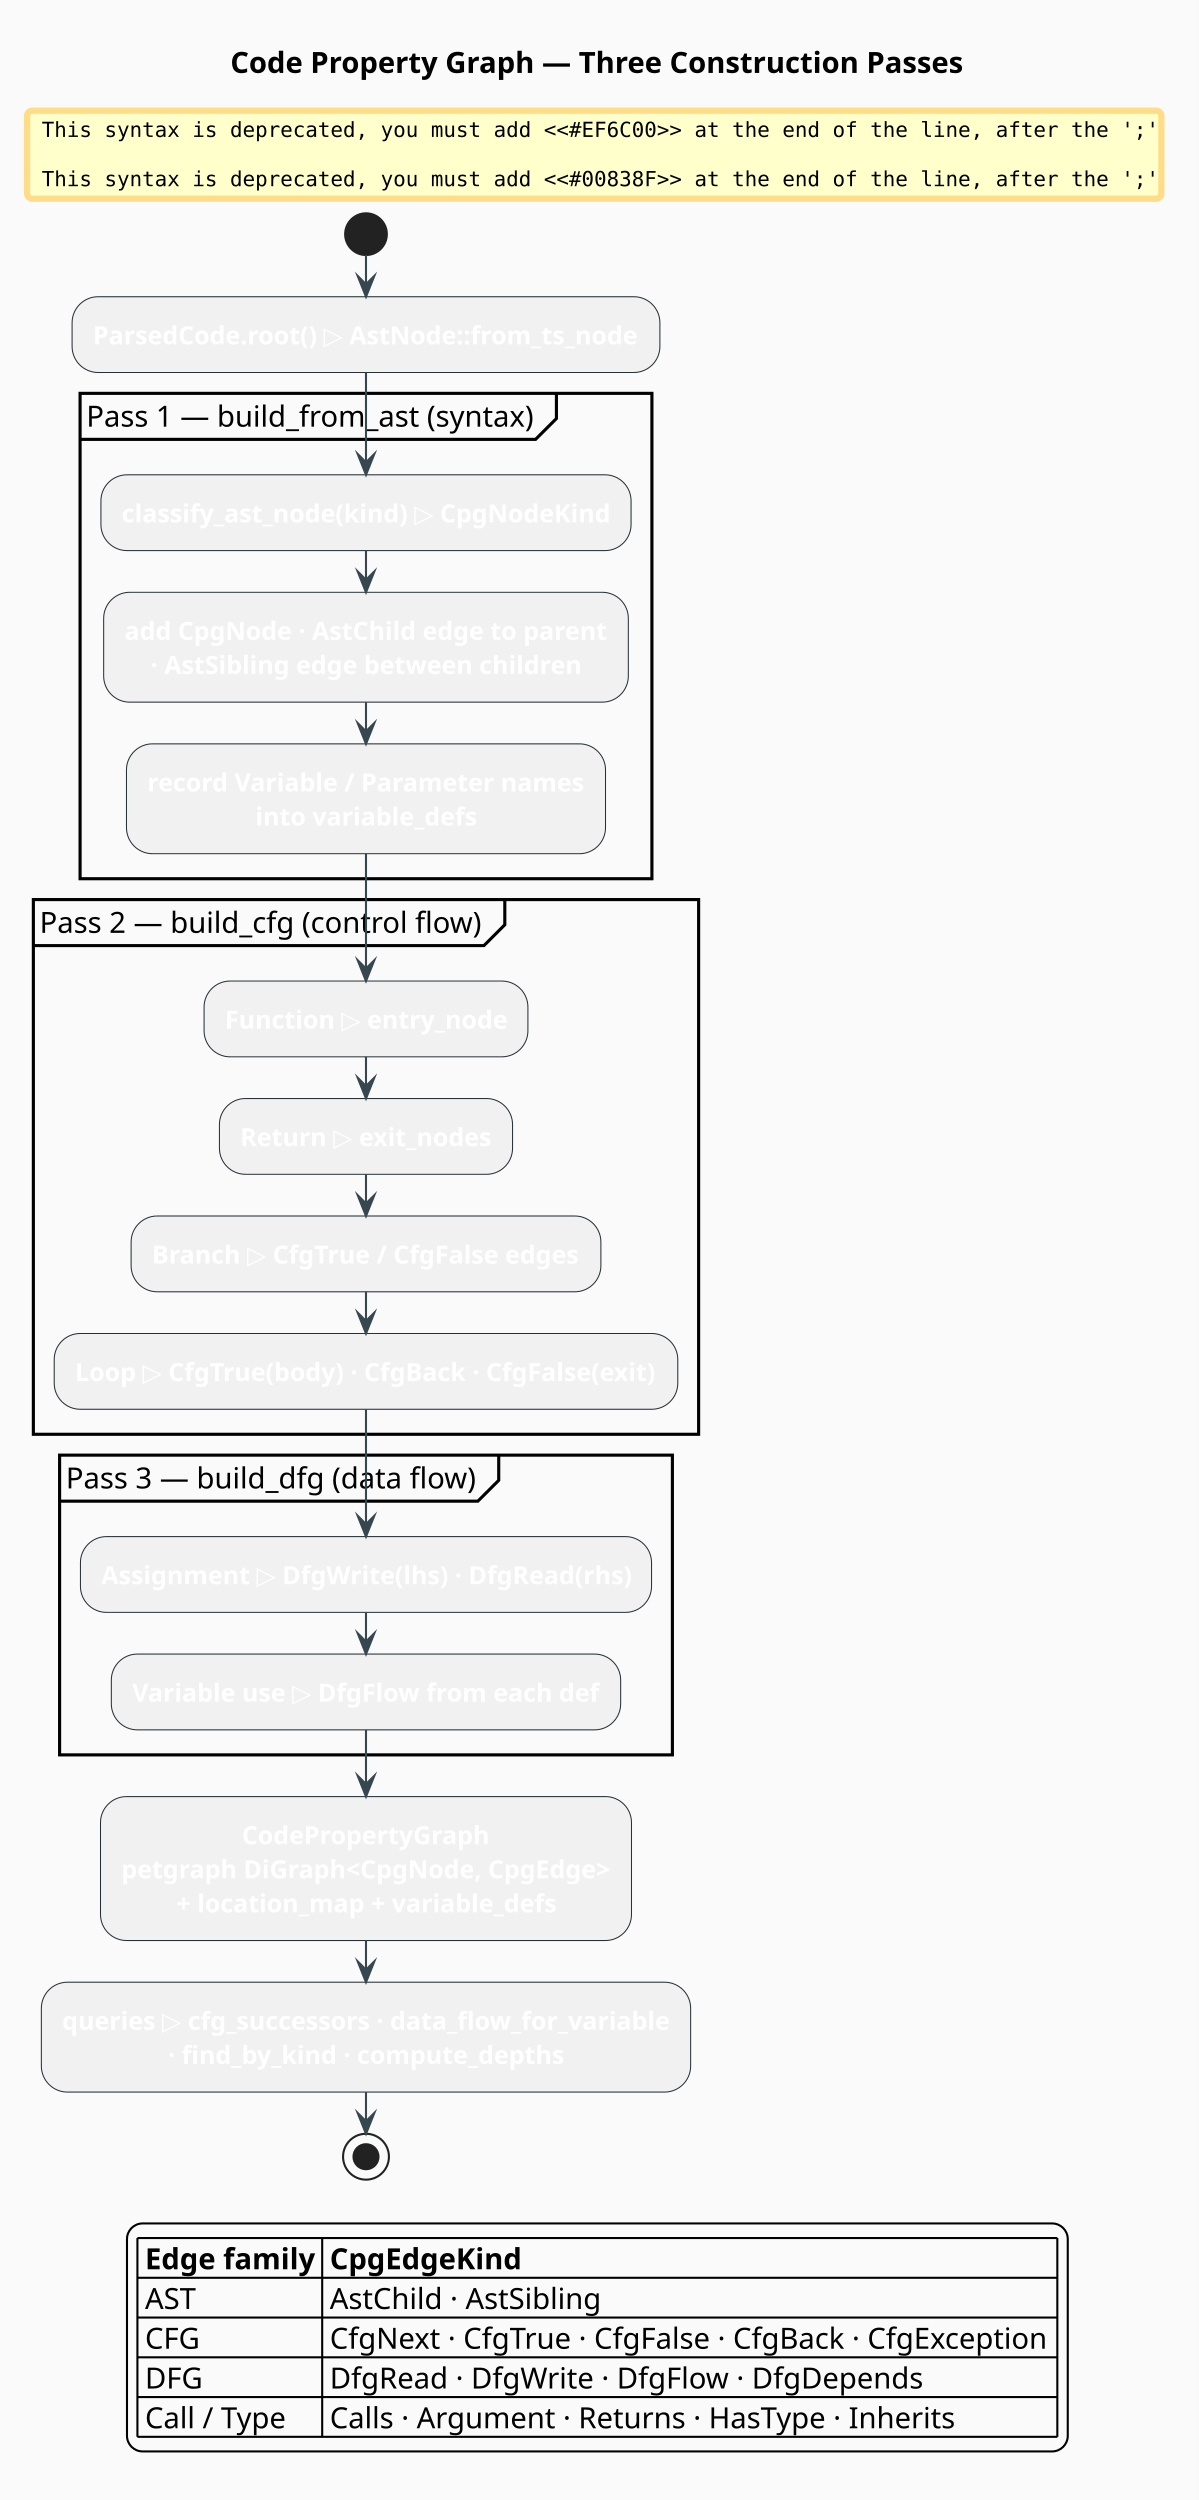
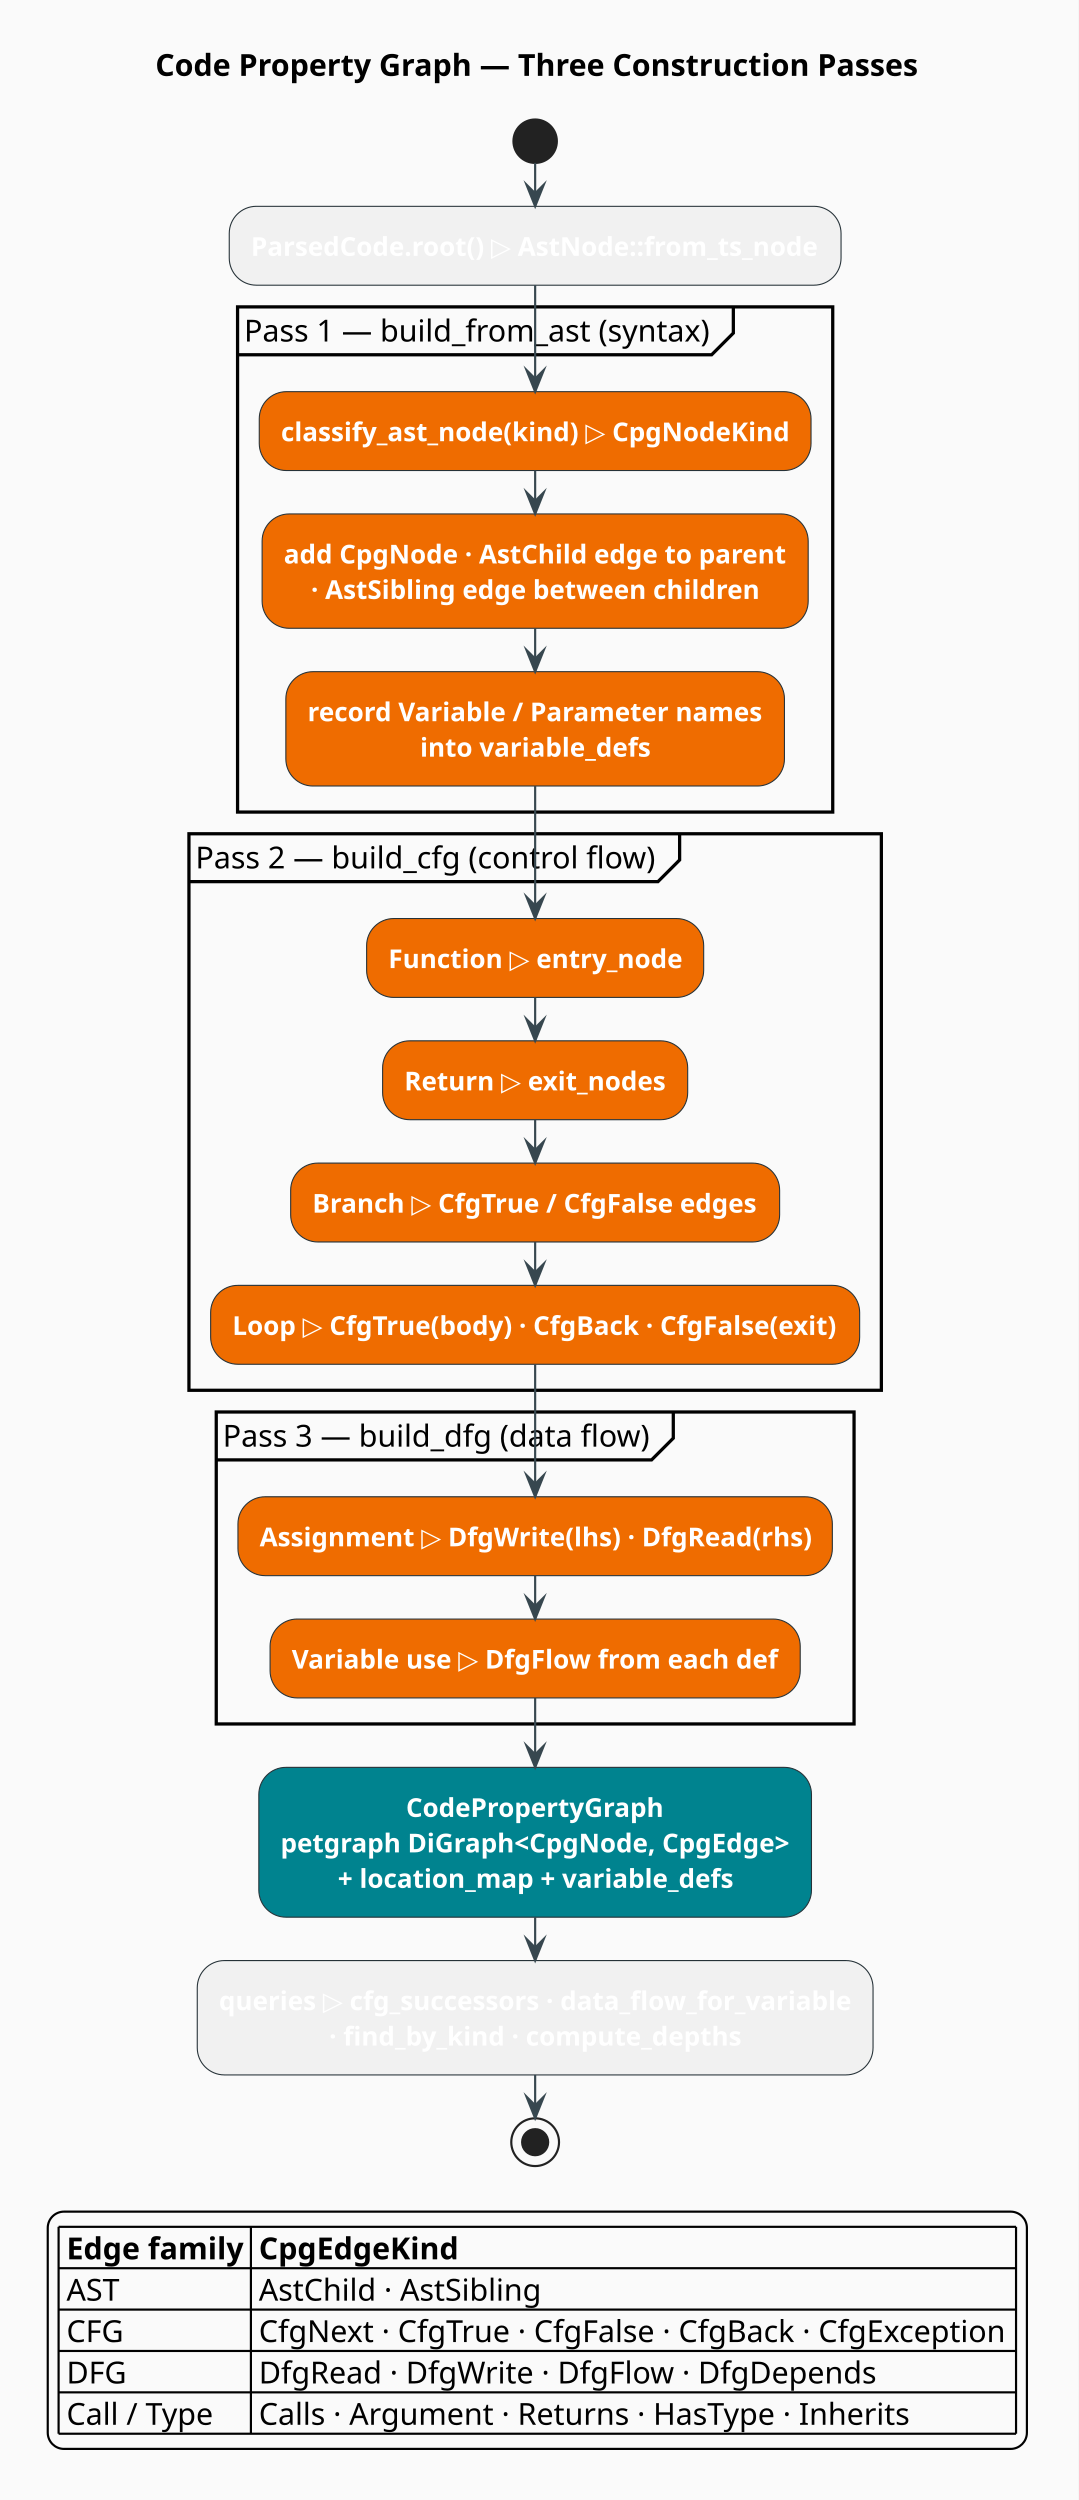
- <svg xmlns="http://www.w3.org/2000/svg" contentStyleType="text/css" data-diagram-type="ACTIVITY" height="1199px" preserveAspectRatio="none" style="width:575px;height:1199px;background:#FAFAFA;" version="1.1" viewBox="0 0 575 1199" width="575px" zoomAndPan="magnify">
+ <svg xmlns="http://www.w3.org/2000/svg" contentStyleType="text/css" data-diagram-type="ACTIVITY" height="1152px" preserveAspectRatio="none" style="width:497px;height:1152px;background:#FAFAFA;" version="1.1" viewBox="0 0 497 1152" width="497px" zoomAndPan="magnify">
  <defs />
  <g>
-     <rect fill="#FAFAFA" height="1199" style="stroke:none;stroke-width:1;" width="575" x="0" y="0" />
+     <rect fill="#FAFAFA" height="1152" style="stroke:none;stroke-width:1;" width="497" x="0" y="0" />
    <g class="title" data-source-line="14">
-       <text fill="#000000" font-family="sans-serif" font-size="14" font-weight="700" lengthAdjust="spacing" textLength="352.057" x="110.472" y="34.966">Code Property Graph — Three Construction Passes</text>
+       <text fill="#000000" font-family="sans-serif" font-size="14" font-weight="700" lengthAdjust="spacing" textLength="352.057" x="71.569" y="34.966">Code Property Graph — Three Construction Passes</text>
    </g>
-     <rect fill="#FFFFCC" height="42.24" rx="2.5" ry="2.5" style="stroke:#FFDD88;stroke-width:3;" width="544" x="13" y="53.068" />
-     <text fill="#000000" font-family="monospace" font-size="10" lengthAdjust="spacing" textLength="534" x="20" y="65.688">This syntax is deprecated, you must add &lt;&lt;#EF6C00&gt;&gt; at the end of the line, after the ';'</text>
-     <text fill="#000000" font-family="monospace" font-size="10" lengthAdjust="spacing" textLength="534" x="20" y="89.308">This syntax is deprecated, you must add &lt;&lt;#00838F&gt;&gt; at the end of the line, after the ';'</text>
-     <ellipse cx="175.531" cy="112.308" fill="#222222" rx="10" ry="10" style="stroke:#222222;stroke-width:1;" />
-     <rect fill="#F1F1F1" height="36.344" rx="12.5" ry="12.5" style="stroke:#263238;stroke-width:0.5;" width="281.914" x="34.574" y="142.308" />
-     <text fill="#FFFFFF" font-family="sans-serif" font-size="12" font-weight="700" lengthAdjust="spacing" textLength="261.914" x="44.574" y="165.136">ParsedCode.root() ▷ AstNode::from_ts_node</text>
-     <rect fill="none" height="232.788" style="stroke:#000000;stroke-width:1.5;" width="274.254" x="38.404" y="188.652" />
-     <path d="M266.859,188.652 L266.859,200.72 L256.859,210.72 L38.404,210.72" fill="none" style="stroke:#000000;stroke-width:1.5;" />
-     <text fill="#000000" font-family="sans-serif" font-size="14" lengthAdjust="spacing" textLength="218.455" x="41.404" y="204.618">Pass 1 — build_from_ast  (syntax)</text>
-     <rect fill="#F1F1F1" height="36.344" rx="12.5" ry="12.5" style="stroke:#263238;stroke-width:0.5;" width="254.254" x="48.404" y="227.72" />
-     <text fill="#FFFFFF" font-family="sans-serif" font-size="12" font-weight="700" lengthAdjust="spacing" textLength="234.254" x="58.404" y="250.548">classify_ast_node(kind) ▷ CpgNodeKind</text>
-     <rect fill="#F1F1F1" height="52.688" rx="12.5" ry="12.5" style="stroke:#263238;stroke-width:0.5;" width="251.626" x="49.718" y="284.064" />
-     <text fill="#FFFFFF" font-family="sans-serif" font-size="12" font-weight="700" lengthAdjust="spacing" textLength="231.626" x="59.718" y="306.892">add CpgNode · AstChild edge to parent</text>
-     <text fill="#FFFFFF" font-family="sans-serif" font-size="12" font-weight="700" lengthAdjust="spacing" textLength="206.642" x="72.21" y="323.236">· AstSibling edge between children</text>
-     <rect fill="#F1F1F1" height="52.688" rx="12.5" ry="12.5" style="stroke:#263238;stroke-width:0.5;" width="229.75" x="60.656" y="356.752" />
-     <text fill="#FFFFFF" font-family="sans-serif" font-size="12" font-weight="700" lengthAdjust="spacing" textLength="209.75" x="70.656" y="379.58">record Variable / Parameter names</text>
-     <text fill="#FFFFFF" font-family="sans-serif" font-size="12" font-weight="700" lengthAdjust="spacing" textLength="106.069" x="122.497" y="395.925">into variable_defs</text>
-     <rect fill="none" height="256.444" style="stroke:#000000;stroke-width:1.5;" width="319.062" x="16" y="431.44" />
-     <path d="M242.103,431.44 L242.103,443.508 L232.103,453.508 L16,453.508" fill="none" style="stroke:#000000;stroke-width:1.5;" />
-     <text fill="#000000" font-family="sans-serif" font-size="14" lengthAdjust="spacing" textLength="216.103" x="19" y="447.406">Pass 2 — build_cfg  (control flow)</text>
-     <rect fill="#F1F1F1" height="36.344" rx="12.5" ry="12.5" style="stroke:#263238;stroke-width:0.5;" width="155.313" x="97.874" y="470.508" />
-     <text fill="#FFFFFF" font-family="sans-serif" font-size="12" font-weight="700" lengthAdjust="spacing" textLength="135.313" x="107.874" y="493.337">Function ▷ entry_node</text>
-     <rect fill="#F1F1F1" height="36.344" rx="12.5" ry="12.5" style="stroke:#263238;stroke-width:0.5;" width="140.577" x="105.243" y="526.852" />
-     <text fill="#FFFFFF" font-family="sans-serif" font-size="12" font-weight="700" lengthAdjust="spacing" textLength="120.577" x="115.243" y="549.681">Return ▷ exit_nodes</text>
-     <rect fill="#F1F1F1" height="36.344" rx="12.5" ry="12.5" style="stroke:#263238;stroke-width:0.5;" width="225.31" x="62.876" y="583.197" />
-     <text fill="#FFFFFF" font-family="sans-serif" font-size="12" font-weight="700" lengthAdjust="spacing" textLength="205.31" x="72.876" y="606.025">Branch ▷ CfgTrue / CfgFalse edges</text>
-     <rect fill="#F1F1F1" height="36.344" rx="12.5" ry="12.5" style="stroke:#263238;stroke-width:0.5;" width="299.062" x="26" y="639.541" />
-     <text fill="#FFFFFF" font-family="sans-serif" font-size="12" font-weight="700" lengthAdjust="spacing" textLength="279.062" x="36" y="662.369">Loop ▷ CfgTrue(body) · CfgBack · CfgFalse(exit)</text>
-     <rect fill="none" height="143.756" style="stroke:#000000;stroke-width:1.5;" width="293.898" x="28.582" y="697.885" />
-     <path d="M239.187,697.885 L239.187,709.953 L229.187,719.953 L28.582,719.953" fill="none" style="stroke:#000000;stroke-width:1.5;" />
-     <text fill="#000000" font-family="sans-serif" font-size="14" lengthAdjust="spacing" textLength="200.605" x="31.582" y="713.851">Pass 3 — build_dfg  (data flow)</text>
-     <rect fill="#F1F1F1" height="36.344" rx="12.5" ry="12.5" style="stroke:#263238;stroke-width:0.5;" width="273.898" x="38.582" y="736.953" />
-     <text fill="#FFFFFF" font-family="sans-serif" font-size="12" font-weight="700" lengthAdjust="spacing" textLength="253.898" x="48.582" y="759.781">Assignment ▷ DfgWrite(lhs) · DfgRead(rhs)</text>
-     <rect fill="#F1F1F1" height="36.344" rx="12.5" ry="12.5" style="stroke:#263238;stroke-width:0.5;" width="244.282" x="53.39" y="793.297" />
-     <text fill="#FFFFFF" font-family="sans-serif" font-size="12" font-weight="700" lengthAdjust="spacing" textLength="224.282" x="63.39" y="816.125">Variable use ▷ DfgFlow from each def</text>
-     <rect fill="#F1F1F1" height="69.032" rx="12.5" ry="12.5" style="stroke:#263238;stroke-width:0.5;" width="254.662" x="48.2" y="861.641" />
-     <text fill="#FFFFFF" font-family="sans-serif" font-size="12" font-weight="700" lengthAdjust="spacing" textLength="119.065" x="115.999" y="884.469">CodePropertyGraph</text>
-     <text fill="#FFFFFF" font-family="sans-serif" font-size="12" font-weight="700" lengthAdjust="spacing" textLength="234.662" x="58.2" y="900.813">petgraph DiGraph&lt;CpgNode, CpgEdge&gt;</text>
-     <text fill="#FFFFFF" font-family="sans-serif" font-size="12" font-weight="700" lengthAdjust="spacing" textLength="181.897" x="84.582" y="917.157">+ location_map + variable_defs</text>
-     <rect fill="#F1F1F1" height="52.688" rx="12.5" ry="12.5" style="stroke:#263238;stroke-width:0.5;" width="311.399" x="19.832" y="950.673" />
-     <text fill="#FFFFFF" font-family="sans-serif" font-size="12" font-weight="700" lengthAdjust="spacing" textLength="291.399" x="29.832" y="973.501">queries ▷ cfg_successors · data_flow_for_variable</text>
-     <text fill="#FFFFFF" font-family="sans-serif" font-size="12" font-weight="700" lengthAdjust="spacing" textLength="189.877" x="80.593" y="989.846">· find_by_kind · compute_depths</text>
-     <ellipse cx="175.531" cy="1034.362" fill="none" rx="11" ry="11" style="stroke:#222222;stroke-width:1;" />
-     <ellipse cx="175.531" cy="1034.362" fill="#222222" rx="6" ry="6" style="stroke:#222222;stroke-width:1;" />
-     <line style="stroke:#37474F;stroke-width:1;" x1="175.531" x2="175.531" y1="122.308" y2="142.308" />
-     <polygon fill="#37474F" points="171.531,132.308,175.531,142.308,179.531,132.308,175.531,136.308" style="stroke:#37474F;stroke-width:1;stroke-linejoin:miter;stroke-miterlimit:10;" />
-     <line style="stroke:#37474F;stroke-width:1;" x1="175.531" x2="175.531" y1="264.064" y2="284.064" />
-     <polygon fill="#37474F" points="171.531,274.064,175.531,284.064,179.531,274.064,175.531,278.064" style="stroke:#37474F;stroke-width:1;stroke-linejoin:miter;stroke-miterlimit:10;" />
-     <line style="stroke:#37474F;stroke-width:1;" x1="175.531" x2="175.531" y1="336.752" y2="356.752" />
-     <polygon fill="#37474F" points="171.531,346.752,175.531,356.752,179.531,346.752,175.531,350.752" style="stroke:#37474F;stroke-width:1;stroke-linejoin:miter;stroke-miterlimit:10;" />
-     <line style="stroke:#37474F;stroke-width:1;" x1="175.531" x2="175.531" y1="178.652" y2="227.72" />
-     <polygon fill="#37474F" points="171.531,217.72,175.531,227.72,179.531,217.72,175.531,221.72" style="stroke:#37474F;stroke-width:1;stroke-linejoin:miter;stroke-miterlimit:10;" />
-     <line style="stroke:#37474F;stroke-width:1;" x1="175.531" x2="175.531" y1="506.853" y2="526.852" />
-     <polygon fill="#37474F" points="171.531,516.852,175.531,526.852,179.531,516.852,175.531,520.852" style="stroke:#37474F;stroke-width:1;stroke-linejoin:miter;stroke-miterlimit:10;" />
-     <line style="stroke:#37474F;stroke-width:1;" x1="175.531" x2="175.531" y1="563.197" y2="583.197" />
-     <polygon fill="#37474F" points="171.531,573.197,175.531,583.197,179.531,573.197,175.531,577.197" style="stroke:#37474F;stroke-width:1;stroke-linejoin:miter;stroke-miterlimit:10;" />
-     <line style="stroke:#37474F;stroke-width:1;" x1="175.531" x2="175.531" y1="619.541" y2="639.541" />
-     <polygon fill="#37474F" points="171.531,629.541,175.531,639.541,179.531,629.541,175.531,633.541" style="stroke:#37474F;stroke-width:1;stroke-linejoin:miter;stroke-miterlimit:10;" />
-     <line style="stroke:#37474F;stroke-width:1;" x1="175.531" x2="175.531" y1="409.44" y2="470.508" />
-     <polygon fill="#37474F" points="171.531,460.508,175.531,470.508,179.531,460.508,175.531,464.508" style="stroke:#37474F;stroke-width:1;stroke-linejoin:miter;stroke-miterlimit:10;" />
-     <line style="stroke:#37474F;stroke-width:1;" x1="175.531" x2="175.531" y1="773.297" y2="793.297" />
-     <polygon fill="#37474F" points="171.531,783.297,175.531,793.297,179.531,783.297,175.531,787.297" style="stroke:#37474F;stroke-width:1;stroke-linejoin:miter;stroke-miterlimit:10;" />
-     <line style="stroke:#37474F;stroke-width:1;" x1="175.531" x2="175.531" y1="675.885" y2="736.953" />
-     <polygon fill="#37474F" points="171.531,726.953,175.531,736.953,179.531,726.953,175.531,730.953" style="stroke:#37474F;stroke-width:1;stroke-linejoin:miter;stroke-miterlimit:10;" />
-     <line style="stroke:#37474F;stroke-width:1;" x1="175.531" x2="175.531" y1="829.641" y2="861.641" />
-     <polygon fill="#37474F" points="171.531,851.641,175.531,861.641,179.531,851.641,175.531,855.641" style="stroke:#37474F;stroke-width:1;stroke-linejoin:miter;stroke-miterlimit:10;" />
-     <line style="stroke:#37474F;stroke-width:1;" x1="175.531" x2="175.531" y1="930.673" y2="950.673" />
-     <polygon fill="#37474F" points="171.531,940.673,175.531,950.673,179.531,940.673,175.531,944.673" style="stroke:#37474F;stroke-width:1;stroke-linejoin:miter;stroke-miterlimit:10;" />
-     <line style="stroke:#37474F;stroke-width:1;" x1="175.531" x2="175.531" y1="1003.362" y2="1023.362" />
-     <polygon fill="#37474F" points="171.531,1013.362,175.531,1023.362,179.531,1013.362,175.531,1017.362" style="stroke:#37474F;stroke-width:1;stroke-linejoin:miter;stroke-miterlimit:10;" />
+     <ellipse cx="246.597" cy="65.068" fill="#222222" rx="10" ry="10" style="stroke:#222222;stroke-width:1;" />
+     <rect fill="#F1F1F1" height="36.344" rx="12.5" ry="12.5" style="stroke:#263238;stroke-width:0.5;" width="281.914" x="105.64" y="95.068" />
+     <text fill="#FFFFFF" font-family="sans-serif" font-size="12" font-weight="700" lengthAdjust="spacing" textLength="261.914" x="115.64" y="117.896">ParsedCode.root() ▷ AstNode::from_ts_node</text>
+     <rect fill="none" height="232.788" style="stroke:#000000;stroke-width:1.5;" width="274.254" x="109.47" y="141.412" />
+     <path d="M337.925,141.412 L337.925,153.48 L327.925,163.48 L109.47,163.48" fill="none" style="stroke:#000000;stroke-width:1.5;" />
+     <text fill="#000000" font-family="sans-serif" font-size="14" lengthAdjust="spacing" textLength="218.455" x="112.47" y="157.378">Pass 1 — build_from_ast  (syntax)</text>
+     <rect fill="#EF6C00" height="36.344" rx="12.5" ry="12.5" style="stroke:#263238;stroke-width:0.5;" width="254.254" x="119.47" y="180.48" />
+     <text fill="#FFFFFF" font-family="sans-serif" font-size="12" font-weight="700" lengthAdjust="spacing" textLength="234.254" x="129.47" y="203.308">classify_ast_node(kind) ▷ CpgNodeKind</text>
+     <rect fill="#EF6C00" height="52.688" rx="12.5" ry="12.5" style="stroke:#263238;stroke-width:0.5;" width="251.626" x="120.784" y="236.824" />
+     <text fill="#FFFFFF" font-family="sans-serif" font-size="12" font-weight="700" lengthAdjust="spacing" textLength="231.626" x="130.784" y="259.652">add CpgNode · AstChild edge to parent</text>
+     <text fill="#FFFFFF" font-family="sans-serif" font-size="12" font-weight="700" lengthAdjust="spacing" textLength="206.642" x="143.276" y="275.996">· AstSibling edge between children</text>
+     <rect fill="#EF6C00" height="52.688" rx="12.5" ry="12.5" style="stroke:#263238;stroke-width:0.5;" width="229.75" x="131.722" y="309.512" />
+     <text fill="#FFFFFF" font-family="sans-serif" font-size="12" font-weight="700" lengthAdjust="spacing" textLength="209.75" x="141.722" y="332.34">record Variable / Parameter names</text>
+     <text fill="#FFFFFF" font-family="sans-serif" font-size="12" font-weight="700" lengthAdjust="spacing" textLength="106.069" x="193.563" y="348.685">into variable_defs</text>
+     <rect fill="none" height="256.444" style="stroke:#000000;stroke-width:1.5;" width="319.062" x="87.066" y="384.2" />
+     <path d="M313.169,384.2 L313.169,396.268 L303.169,406.268 L87.066,406.268" fill="none" style="stroke:#000000;stroke-width:1.5;" />
+     <text fill="#000000" font-family="sans-serif" font-size="14" lengthAdjust="spacing" textLength="216.103" x="90.066" y="400.166">Pass 2 — build_cfg  (control flow)</text>
+     <rect fill="#EF6C00" height="36.344" rx="12.5" ry="12.5" style="stroke:#263238;stroke-width:0.5;" width="155.313" x="168.94" y="423.268" />
+     <text fill="#FFFFFF" font-family="sans-serif" font-size="12" font-weight="700" lengthAdjust="spacing" textLength="135.313" x="178.94" y="446.096">Function ▷ entry_node</text>
+     <rect fill="#EF6C00" height="36.344" rx="12.5" ry="12.5" style="stroke:#263238;stroke-width:0.5;" width="140.577" x="176.309" y="479.613" />
+     <text fill="#FFFFFF" font-family="sans-serif" font-size="12" font-weight="700" lengthAdjust="spacing" textLength="120.577" x="186.309" y="502.441">Return ▷ exit_nodes</text>
+     <rect fill="#EF6C00" height="36.344" rx="12.5" ry="12.5" style="stroke:#263238;stroke-width:0.5;" width="225.31" x="133.942" y="535.957" />
+     <text fill="#FFFFFF" font-family="sans-serif" font-size="12" font-weight="700" lengthAdjust="spacing" textLength="205.31" x="143.942" y="558.785">Branch ▷ CfgTrue / CfgFalse edges</text>
+     <rect fill="#EF6C00" height="36.344" rx="12.5" ry="12.5" style="stroke:#263238;stroke-width:0.5;" width="299.062" x="97.066" y="592.301" />
+     <text fill="#FFFFFF" font-family="sans-serif" font-size="12" font-weight="700" lengthAdjust="spacing" textLength="279.062" x="107.066" y="615.129">Loop ▷ CfgTrue(body) · CfgBack · CfgFalse(exit)</text>
+     <rect fill="none" height="143.756" style="stroke:#000000;stroke-width:1.5;" width="293.898" x="99.648" y="650.645" />
+     <path d="M310.253,650.645 L310.253,662.713 L300.253,672.713 L99.648,672.713" fill="none" style="stroke:#000000;stroke-width:1.5;" />
+     <text fill="#000000" font-family="sans-serif" font-size="14" lengthAdjust="spacing" textLength="200.605" x="102.648" y="666.611">Pass 3 — build_dfg  (data flow)</text>
+     <rect fill="#EF6C00" height="36.344" rx="12.5" ry="12.5" style="stroke:#263238;stroke-width:0.5;" width="273.898" x="109.648" y="689.713" />
+     <text fill="#FFFFFF" font-family="sans-serif" font-size="12" font-weight="700" lengthAdjust="spacing" textLength="253.898" x="119.648" y="712.541">Assignment ▷ DfgWrite(lhs) · DfgRead(rhs)</text>
+     <rect fill="#EF6C00" height="36.344" rx="12.5" ry="12.5" style="stroke:#263238;stroke-width:0.5;" width="244.282" x="124.456" y="746.057" />
+     <text fill="#FFFFFF" font-family="sans-serif" font-size="12" font-weight="700" lengthAdjust="spacing" textLength="224.282" x="134.456" y="768.885">Variable use ▷ DfgFlow from each def</text>
+     <rect fill="#00838F" height="69.032" rx="12.5" ry="12.5" style="stroke:#263238;stroke-width:0.5;" width="254.662" x="119.266" y="814.401" />
+     <text fill="#FFFFFF" font-family="sans-serif" font-size="12" font-weight="700" lengthAdjust="spacing" textLength="119.065" x="187.065" y="837.229">CodePropertyGraph</text>
+     <text fill="#FFFFFF" font-family="sans-serif" font-size="12" font-weight="700" lengthAdjust="spacing" textLength="234.662" x="129.266" y="853.573">petgraph DiGraph&lt;CpgNode, CpgEdge&gt;</text>
+     <text fill="#FFFFFF" font-family="sans-serif" font-size="12" font-weight="700" lengthAdjust="spacing" textLength="181.897" x="155.649" y="869.917">+ location_map + variable_defs</text>
+     <rect fill="#F1F1F1" height="52.688" rx="12.5" ry="12.5" style="stroke:#263238;stroke-width:0.5;" width="311.399" x="90.898" y="903.433" />
+     <text fill="#FFFFFF" font-family="sans-serif" font-size="12" font-weight="700" lengthAdjust="spacing" textLength="291.399" x="100.898" y="926.261">queries ▷ cfg_successors · data_flow_for_variable</text>
+     <text fill="#FFFFFF" font-family="sans-serif" font-size="12" font-weight="700" lengthAdjust="spacing" textLength="189.877" x="151.658" y="942.606">· find_by_kind · compute_depths</text>
+     <ellipse cx="246.597" cy="987.122" fill="none" rx="11" ry="11" style="stroke:#222222;stroke-width:1;" />
+     <ellipse cx="246.597" cy="987.122" fill="#222222" rx="6" ry="6" style="stroke:#222222;stroke-width:1;" />
+     <line style="stroke:#37474F;stroke-width:1;" x1="246.597" x2="246.597" y1="75.068" y2="95.068" />
+     <polygon fill="#37474F" points="242.597,85.068,246.597,95.068,250.597,85.068,246.597,89.068" style="stroke:#37474F;stroke-width:1;stroke-linejoin:miter;stroke-miterlimit:10;" />
+     <line style="stroke:#37474F;stroke-width:1;" x1="246.597" x2="246.597" y1="216.824" y2="236.824" />
+     <polygon fill="#37474F" points="242.597,226.824,246.597,236.824,250.597,226.824,246.597,230.824" style="stroke:#37474F;stroke-width:1;stroke-linejoin:miter;stroke-miterlimit:10;" />
+     <line style="stroke:#37474F;stroke-width:1;" x1="246.597" x2="246.597" y1="289.512" y2="309.512" />
+     <polygon fill="#37474F" points="242.597,299.512,246.597,309.512,250.597,299.512,246.597,303.512" style="stroke:#37474F;stroke-width:1;stroke-linejoin:miter;stroke-miterlimit:10;" />
+     <line style="stroke:#37474F;stroke-width:1;" x1="246.597" x2="246.597" y1="131.412" y2="180.48" />
+     <polygon fill="#37474F" points="242.597,170.48,246.597,180.48,250.597,170.48,246.597,174.48" style="stroke:#37474F;stroke-width:1;stroke-linejoin:miter;stroke-miterlimit:10;" />
+     <line style="stroke:#37474F;stroke-width:1;" x1="246.597" x2="246.597" y1="459.613" y2="479.613" />
+     <polygon fill="#37474F" points="242.597,469.613,246.597,479.613,250.597,469.613,246.597,473.613" style="stroke:#37474F;stroke-width:1;stroke-linejoin:miter;stroke-miterlimit:10;" />
+     <line style="stroke:#37474F;stroke-width:1;" x1="246.597" x2="246.597" y1="515.957" y2="535.957" />
+     <polygon fill="#37474F" points="242.597,525.957,246.597,535.957,250.597,525.957,246.597,529.957" style="stroke:#37474F;stroke-width:1;stroke-linejoin:miter;stroke-miterlimit:10;" />
+     <line style="stroke:#37474F;stroke-width:1;" x1="246.597" x2="246.597" y1="572.301" y2="592.301" />
+     <polygon fill="#37474F" points="242.597,582.301,246.597,592.301,250.597,582.301,246.597,586.301" style="stroke:#37474F;stroke-width:1;stroke-linejoin:miter;stroke-miterlimit:10;" />
+     <line style="stroke:#37474F;stroke-width:1;" x1="246.597" x2="246.597" y1="362.2" y2="423.268" />
+     <polygon fill="#37474F" points="242.597,413.268,246.597,423.268,250.597,413.268,246.597,417.268" style="stroke:#37474F;stroke-width:1;stroke-linejoin:miter;stroke-miterlimit:10;" />
+     <line style="stroke:#37474F;stroke-width:1;" x1="246.597" x2="246.597" y1="726.057" y2="746.057" />
+     <polygon fill="#37474F" points="242.597,736.057,246.597,746.057,250.597,736.057,246.597,740.057" style="stroke:#37474F;stroke-width:1;stroke-linejoin:miter;stroke-miterlimit:10;" />
+     <line style="stroke:#37474F;stroke-width:1;" x1="246.597" x2="246.597" y1="628.645" y2="689.713" />
+     <polygon fill="#37474F" points="242.597,679.713,246.597,689.713,250.597,679.713,246.597,683.713" style="stroke:#37474F;stroke-width:1;stroke-linejoin:miter;stroke-miterlimit:10;" />
+     <line style="stroke:#37474F;stroke-width:1;" x1="246.597" x2="246.597" y1="782.401" y2="814.401" />
+     <polygon fill="#37474F" points="242.597,804.401,246.597,814.401,250.597,804.401,246.597,808.401" style="stroke:#37474F;stroke-width:1;stroke-linejoin:miter;stroke-miterlimit:10;" />
+     <line style="stroke:#37474F;stroke-width:1;" x1="246.597" x2="246.597" y1="883.433" y2="903.433" />
+     <polygon fill="#37474F" points="242.597,893.433,246.597,903.433,250.597,893.433,246.597,897.433" style="stroke:#37474F;stroke-width:1;stroke-linejoin:miter;stroke-miterlimit:10;" />
+     <line style="stroke:#37474F;stroke-width:1;" x1="246.597" x2="246.597" y1="956.122" y2="976.122" />
+     <polygon fill="#37474F" points="242.597,966.122,246.597,976.122,250.597,966.122,246.597,970.122" style="stroke:#37474F;stroke-width:1;stroke-linejoin:miter;stroke-miterlimit:10;" />
    <g class="legend" data-source-line="42">
-       <rect fill="none" height="109.34" rx="7.5" ry="7.5" style="stroke:#000000;stroke-width:1;" width="451.194" x="60.903" y="1066.362" />
-       <text fill="#000000" font-family="sans-serif" font-size="14" font-weight="700" lengthAdjust="spacing" textLength="81.34" x="69.543" y="1088.328">Edge family</text>
-       <text fill="#000000" font-family="sans-serif" font-size="14" font-weight="700" lengthAdjust="spacing" textLength="92.008" x="158.162" y="1088.328">CpgEdgeKind</text>
-       <text fill="#000000" font-family="sans-serif" font-size="14" lengthAdjust="spacing" textLength="24.416" x="69.543" y="1107.395">AST</text>
-       <text fill="#000000" font-family="sans-serif" font-size="14" lengthAdjust="spacing" textLength="130.172" x="158.162" y="1107.395">AstChild · AstSibling</text>
-       <text fill="#000000" font-family="sans-serif" font-size="14" lengthAdjust="spacing" textLength="26.306" x="69.543" y="1126.463">CFG</text>
-       <text fill="#000000" font-family="sans-serif" font-size="14" lengthAdjust="spacing" textLength="345.295" x="158.162" y="1126.463">CfgNext · CfgTrue · CfgFalse · CfgBack · CfgException</text>
-       <text fill="#000000" font-family="sans-serif" font-size="14" lengthAdjust="spacing" textLength="27.678" x="69.543" y="1145.531">DFG</text>
-       <text fill="#000000" font-family="sans-serif" font-size="14" lengthAdjust="spacing" textLength="285.053" x="158.162" y="1145.531">DfgRead · DfgWrite · DfgFlow · DfgDepends</text>
-       <text fill="#000000" font-family="sans-serif" font-size="14" lengthAdjust="spacing" textLength="67.844" x="69.543" y="1164.599">Call / Type</text>
-       <text fill="#000000" font-family="sans-serif" font-size="14" lengthAdjust="spacing" textLength="300.355" x="158.162" y="1164.599">Calls · Argument · Returns · HasType · Inherits</text>
-       <line style="stroke:#000000;stroke-width:1;" x1="65.903" x2="507.097" y1="1073.362" y2="1073.362" />
-       <line style="stroke:#000000;stroke-width:1;" x1="65.903" x2="507.097" y1="1092.429" y2="1092.429" />
-       <line style="stroke:#000000;stroke-width:1;" x1="65.903" x2="507.097" y1="1111.497" y2="1111.497" />
-       <line style="stroke:#000000;stroke-width:1;" x1="65.903" x2="507.097" y1="1130.565" y2="1130.565" />
-       <line style="stroke:#000000;stroke-width:1;" x1="65.903" x2="507.097" y1="1149.633" y2="1149.633" />
-       <line style="stroke:#000000;stroke-width:1;" x1="65.903" x2="507.097" y1="1168.701" y2="1168.701" />
-       <line style="stroke:#000000;stroke-width:1;" x1="65.903" x2="65.903" y1="1073.362" y2="1168.701" />
-       <line style="stroke:#000000;stroke-width:1;" x1="154.523" x2="154.523" y1="1073.362" y2="1168.701" />
-       <line style="stroke:#000000;stroke-width:1;" x1="507.097" x2="507.097" y1="1073.362" y2="1168.701" />
+       <rect fill="none" height="109.34" rx="7.5" ry="7.5" style="stroke:#000000;stroke-width:1;" width="451.194" x="22" y="1019.122" />
+       <text fill="#000000" font-family="sans-serif" font-size="14" font-weight="700" lengthAdjust="spacing" textLength="81.34" x="30.64" y="1041.088">Edge family</text>
+       <text fill="#000000" font-family="sans-serif" font-size="14" font-weight="700" lengthAdjust="spacing" textLength="92.008" x="119.26" y="1041.088">CpgEdgeKind</text>
+       <text fill="#000000" font-family="sans-serif" font-size="14" lengthAdjust="spacing" textLength="24.416" x="30.64" y="1060.156">AST</text>
+       <text fill="#000000" font-family="sans-serif" font-size="14" lengthAdjust="spacing" textLength="130.172" x="119.26" y="1060.156">AstChild · AstSibling</text>
+       <text fill="#000000" font-family="sans-serif" font-size="14" lengthAdjust="spacing" textLength="26.306" x="30.64" y="1079.223">CFG</text>
+       <text fill="#000000" font-family="sans-serif" font-size="14" lengthAdjust="spacing" textLength="345.295" x="119.26" y="1079.223">CfgNext · CfgTrue · CfgFalse · CfgBack · CfgException</text>
+       <text fill="#000000" font-family="sans-serif" font-size="14" lengthAdjust="spacing" textLength="27.678" x="30.64" y="1098.291">DFG</text>
+       <text fill="#000000" font-family="sans-serif" font-size="14" lengthAdjust="spacing" textLength="285.053" x="119.26" y="1098.291">DfgRead · DfgWrite · DfgFlow · DfgDepends</text>
+       <text fill="#000000" font-family="sans-serif" font-size="14" lengthAdjust="spacing" textLength="67.844" x="30.64" y="1117.359">Call / Type</text>
+       <text fill="#000000" font-family="sans-serif" font-size="14" lengthAdjust="spacing" textLength="300.355" x="119.26" y="1117.359">Calls · Argument · Returns · HasType · Inherits</text>
+       <line style="stroke:#000000;stroke-width:1;" x1="27" x2="468.194" y1="1026.122" y2="1026.122" />
+       <line style="stroke:#000000;stroke-width:1;" x1="27" x2="468.194" y1="1045.189" y2="1045.189" />
+       <line style="stroke:#000000;stroke-width:1;" x1="27" x2="468.194" y1="1064.257" y2="1064.257" />
+       <line style="stroke:#000000;stroke-width:1;" x1="27" x2="468.194" y1="1083.325" y2="1083.325" />
+       <line style="stroke:#000000;stroke-width:1;" x1="27" x2="468.194" y1="1102.393" y2="1102.393" />
+       <line style="stroke:#000000;stroke-width:1;" x1="27" x2="468.194" y1="1121.461" y2="1121.461" />
+       <line style="stroke:#000000;stroke-width:1;" x1="27" x2="27" y1="1026.122" y2="1121.461" />
+       <line style="stroke:#000000;stroke-width:1;" x1="115.62" x2="115.62" y1="1026.122" y2="1121.461" />
+       <line style="stroke:#000000;stroke-width:1;" x1="468.194" x2="468.194" y1="1026.122" y2="1121.461" />
    </g>
  </g>
</svg>
